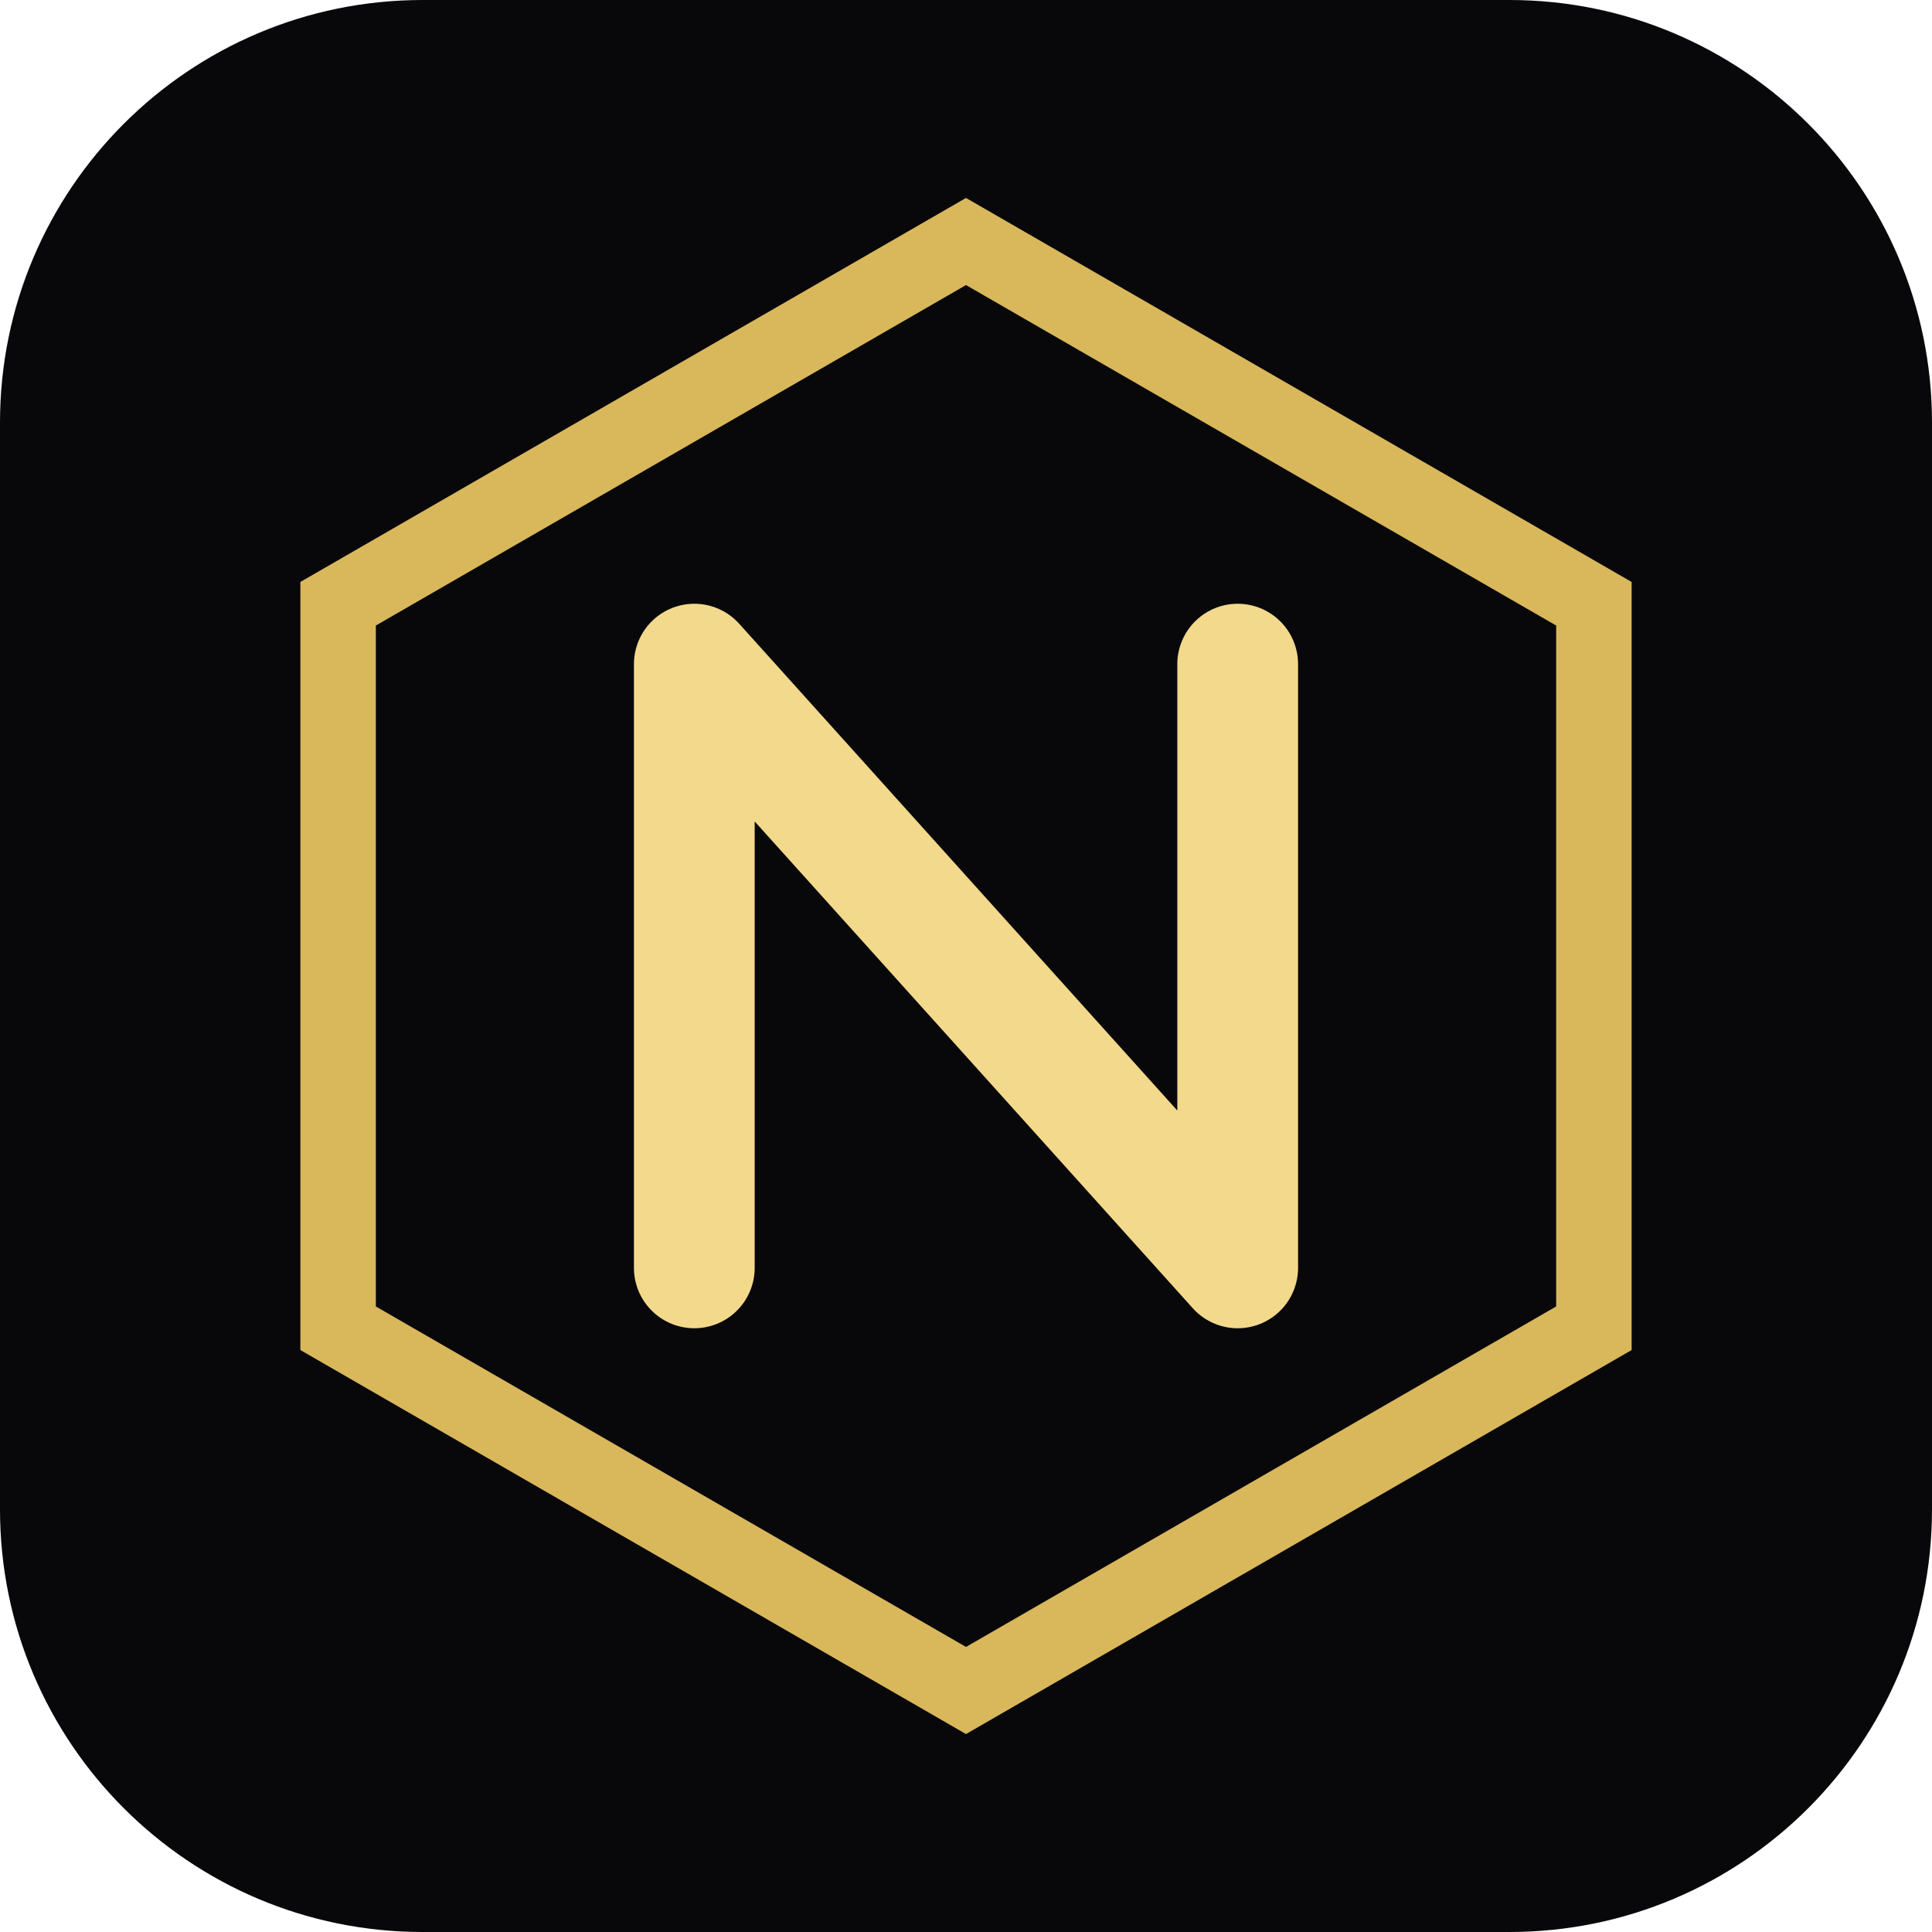
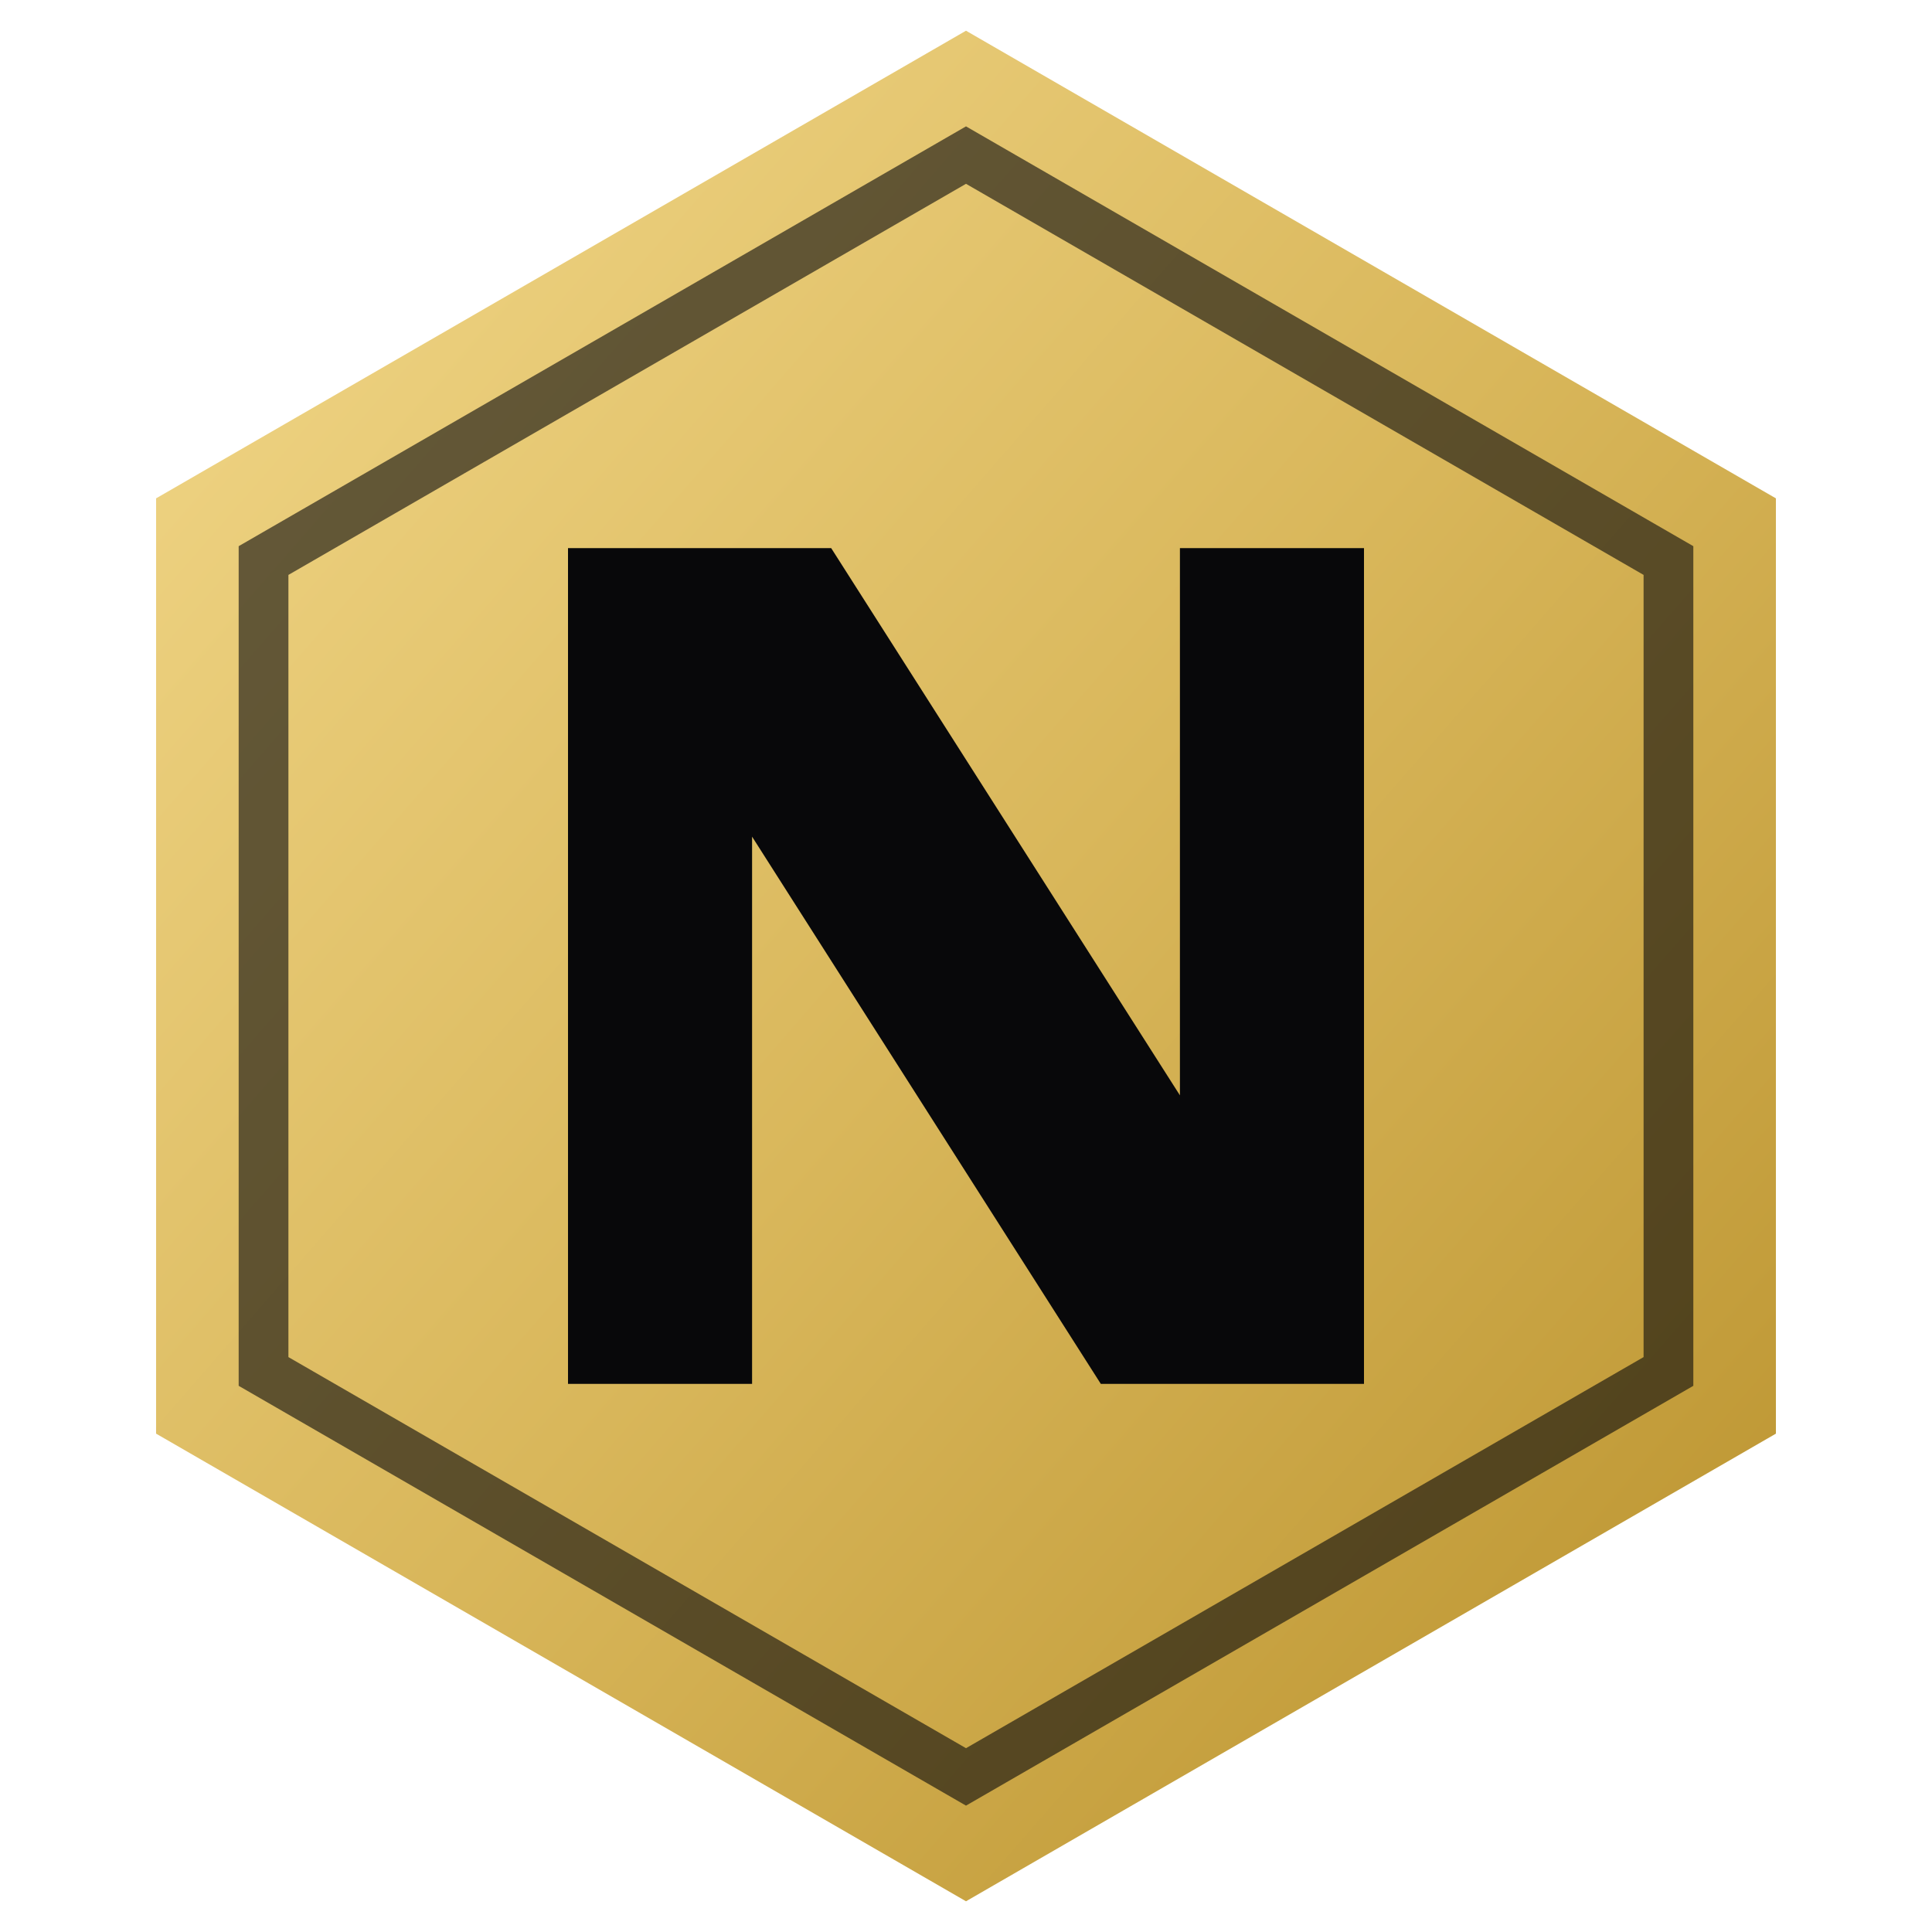
- <svg xmlns="http://www.w3.org/2000/svg" viewBox="0 0 64 64">
-   <rect width="64" height="64" rx="14" fill="#08080a" />
-   <path d="M32 8 52.8 20v24L32 56 11.2 44V20Z" fill="none" stroke="#d9b75b" stroke-width="2.5" />
-   <path d="M23 42V22l18 20V22" fill="none" stroke="#f3d98b" stroke-width="4" stroke-linecap="round" stroke-linejoin="round" />
+ <svg xmlns="http://www.w3.org/2000/svg" viewBox="0 0 40 40" role="img" aria-label="Norvex Gaming">
+   <defs>
+     <linearGradient id="nvf" x1="0" y1="0" x2="1" y2="1">
+       <stop offset="0" stop-color="#f3d98b" />
+       <stop offset=".5" stop-color="#d9b75b" />
+       <stop offset="1" stop-color="#b8902b" />
+     </linearGradient>
+   </defs>
+   <g transform="translate(20 20) scale(1.03) translate(-20 -20)">
+     <path d="M20 1.2L36.28 10.6V29.4L20 38.8L3.72 29.4V10.6Z" fill="url(#nvf)" />
+     <path d="M20 3.7L34.12 11.85V28.15L20 36.3L5.88 28.15V11.85Z" fill="none" stroke="#08080a" stroke-width="1" opacity="0.6" />
+     <path d="M12 11.6H17.29L24.3 22.6V11.6H28V28.4H22.71L15.7 17.4V28.4H12Z" fill="#08080a" />
+   </g>
</svg>
